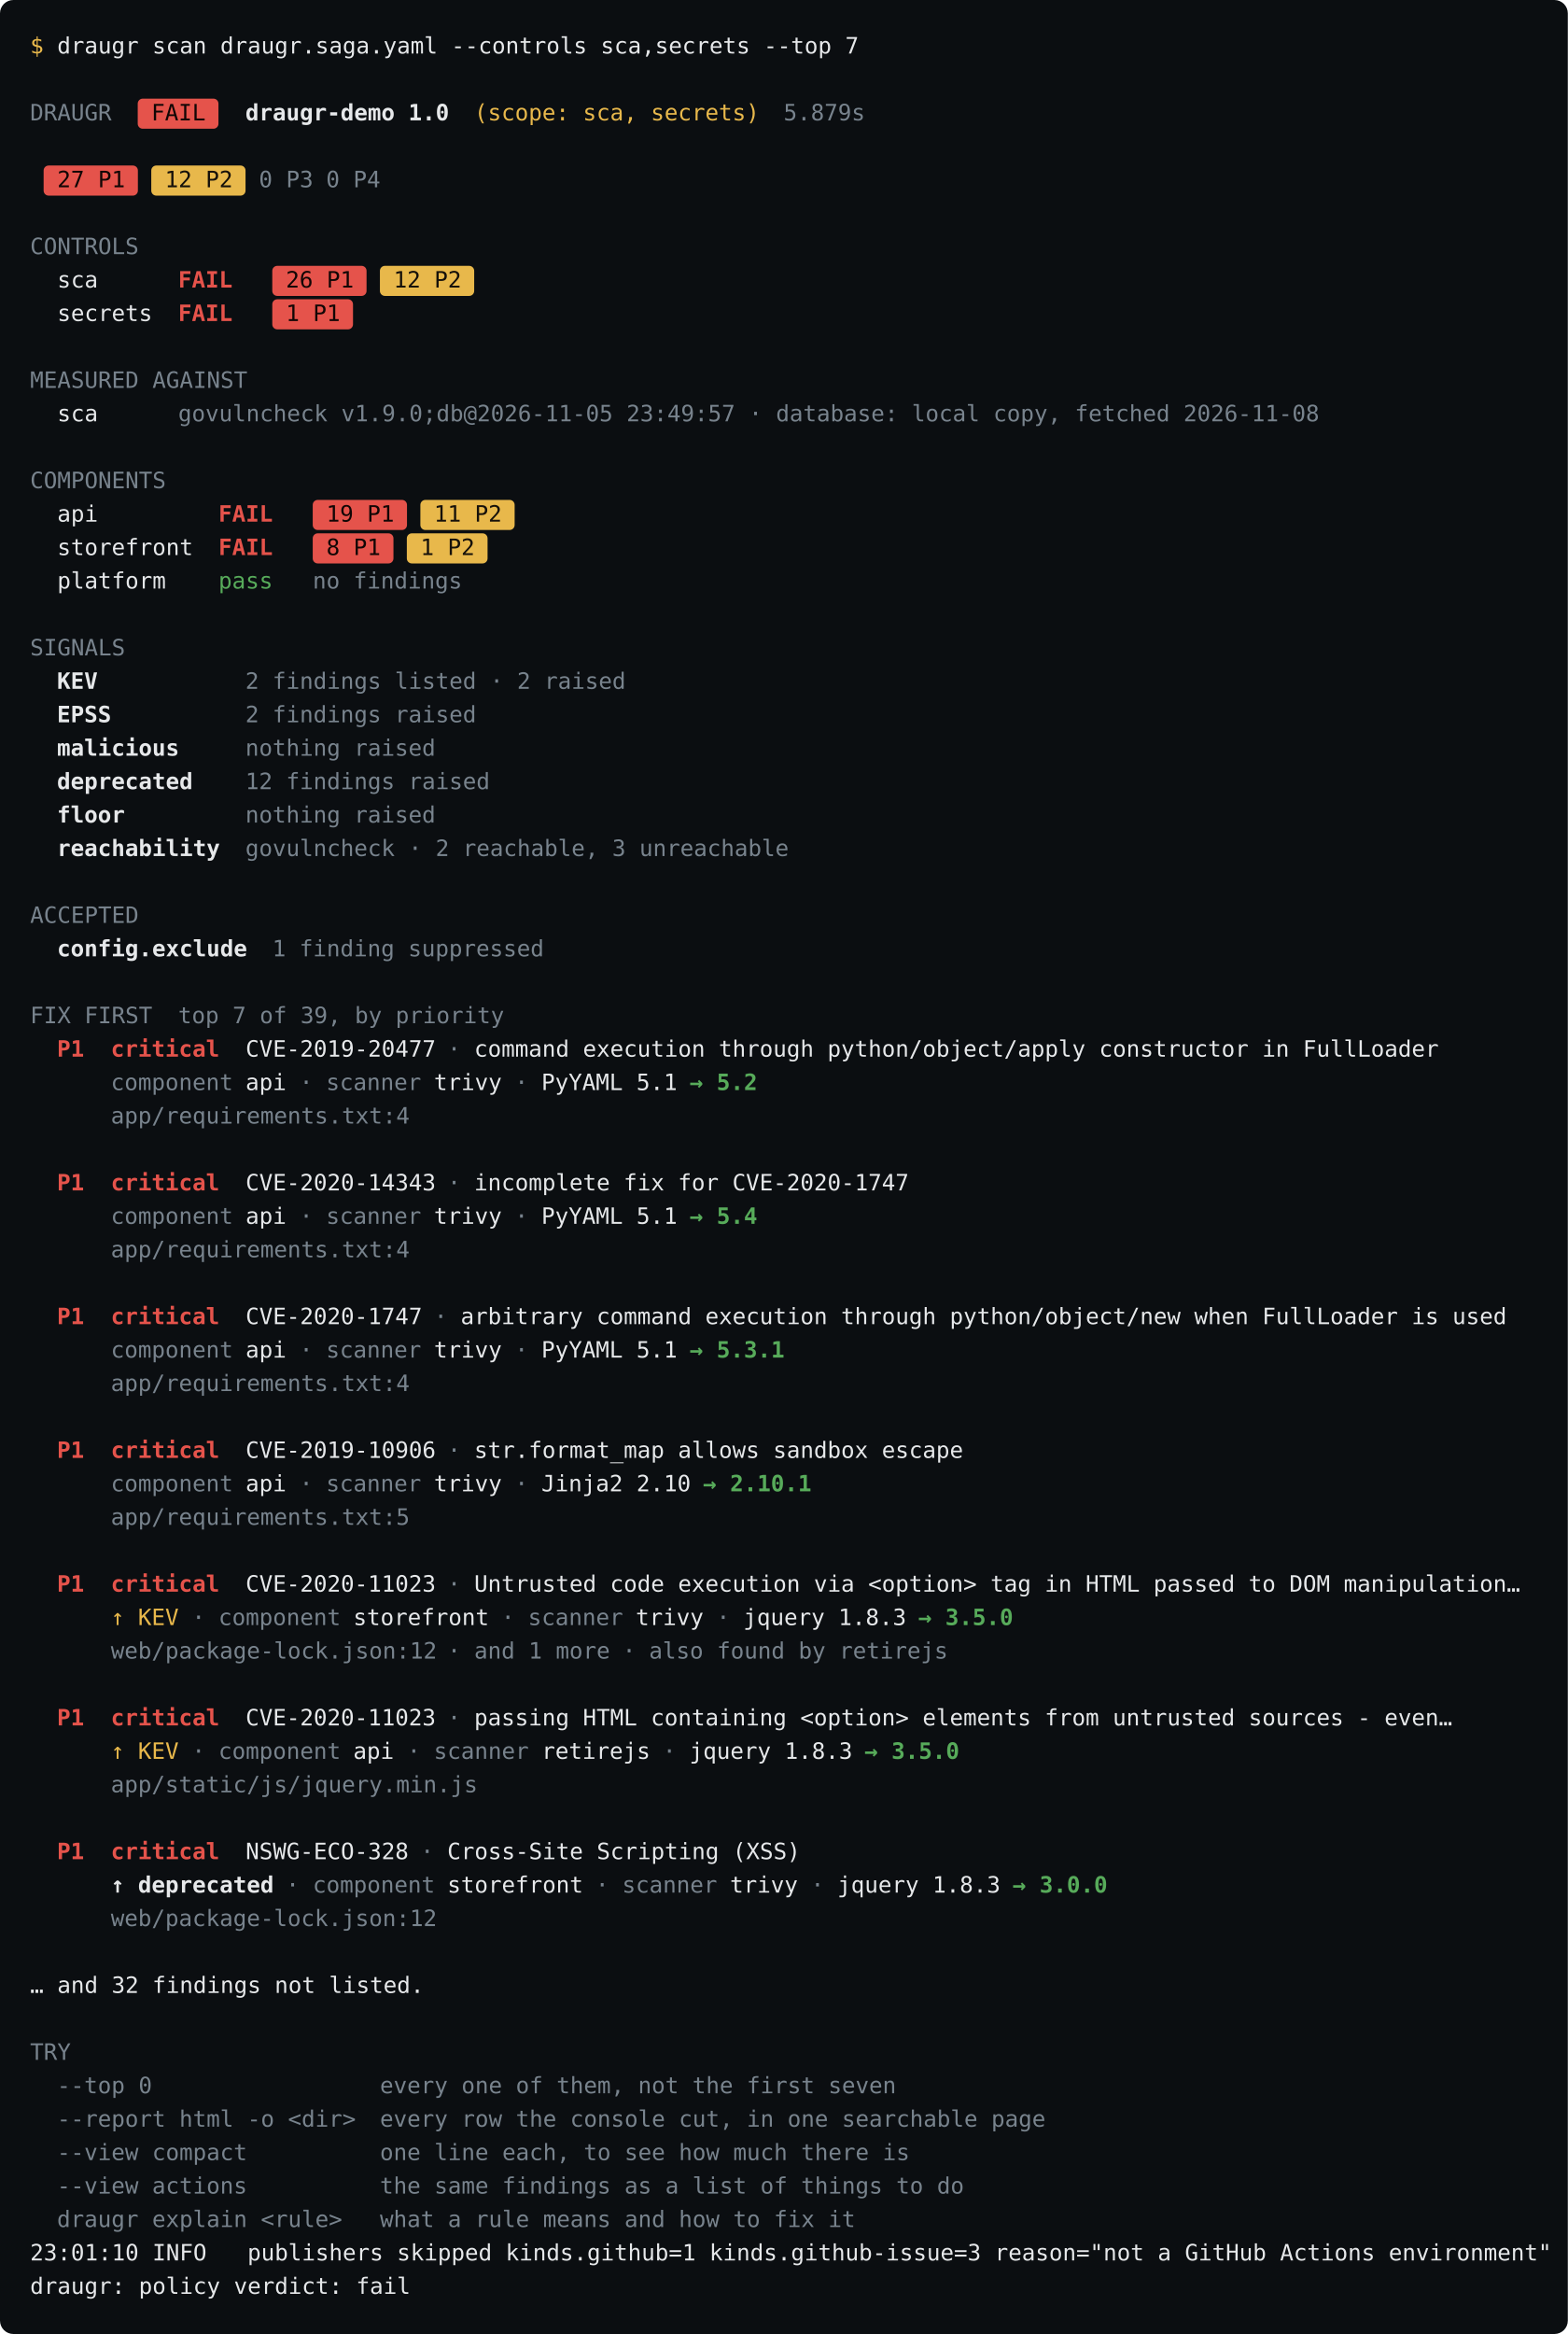
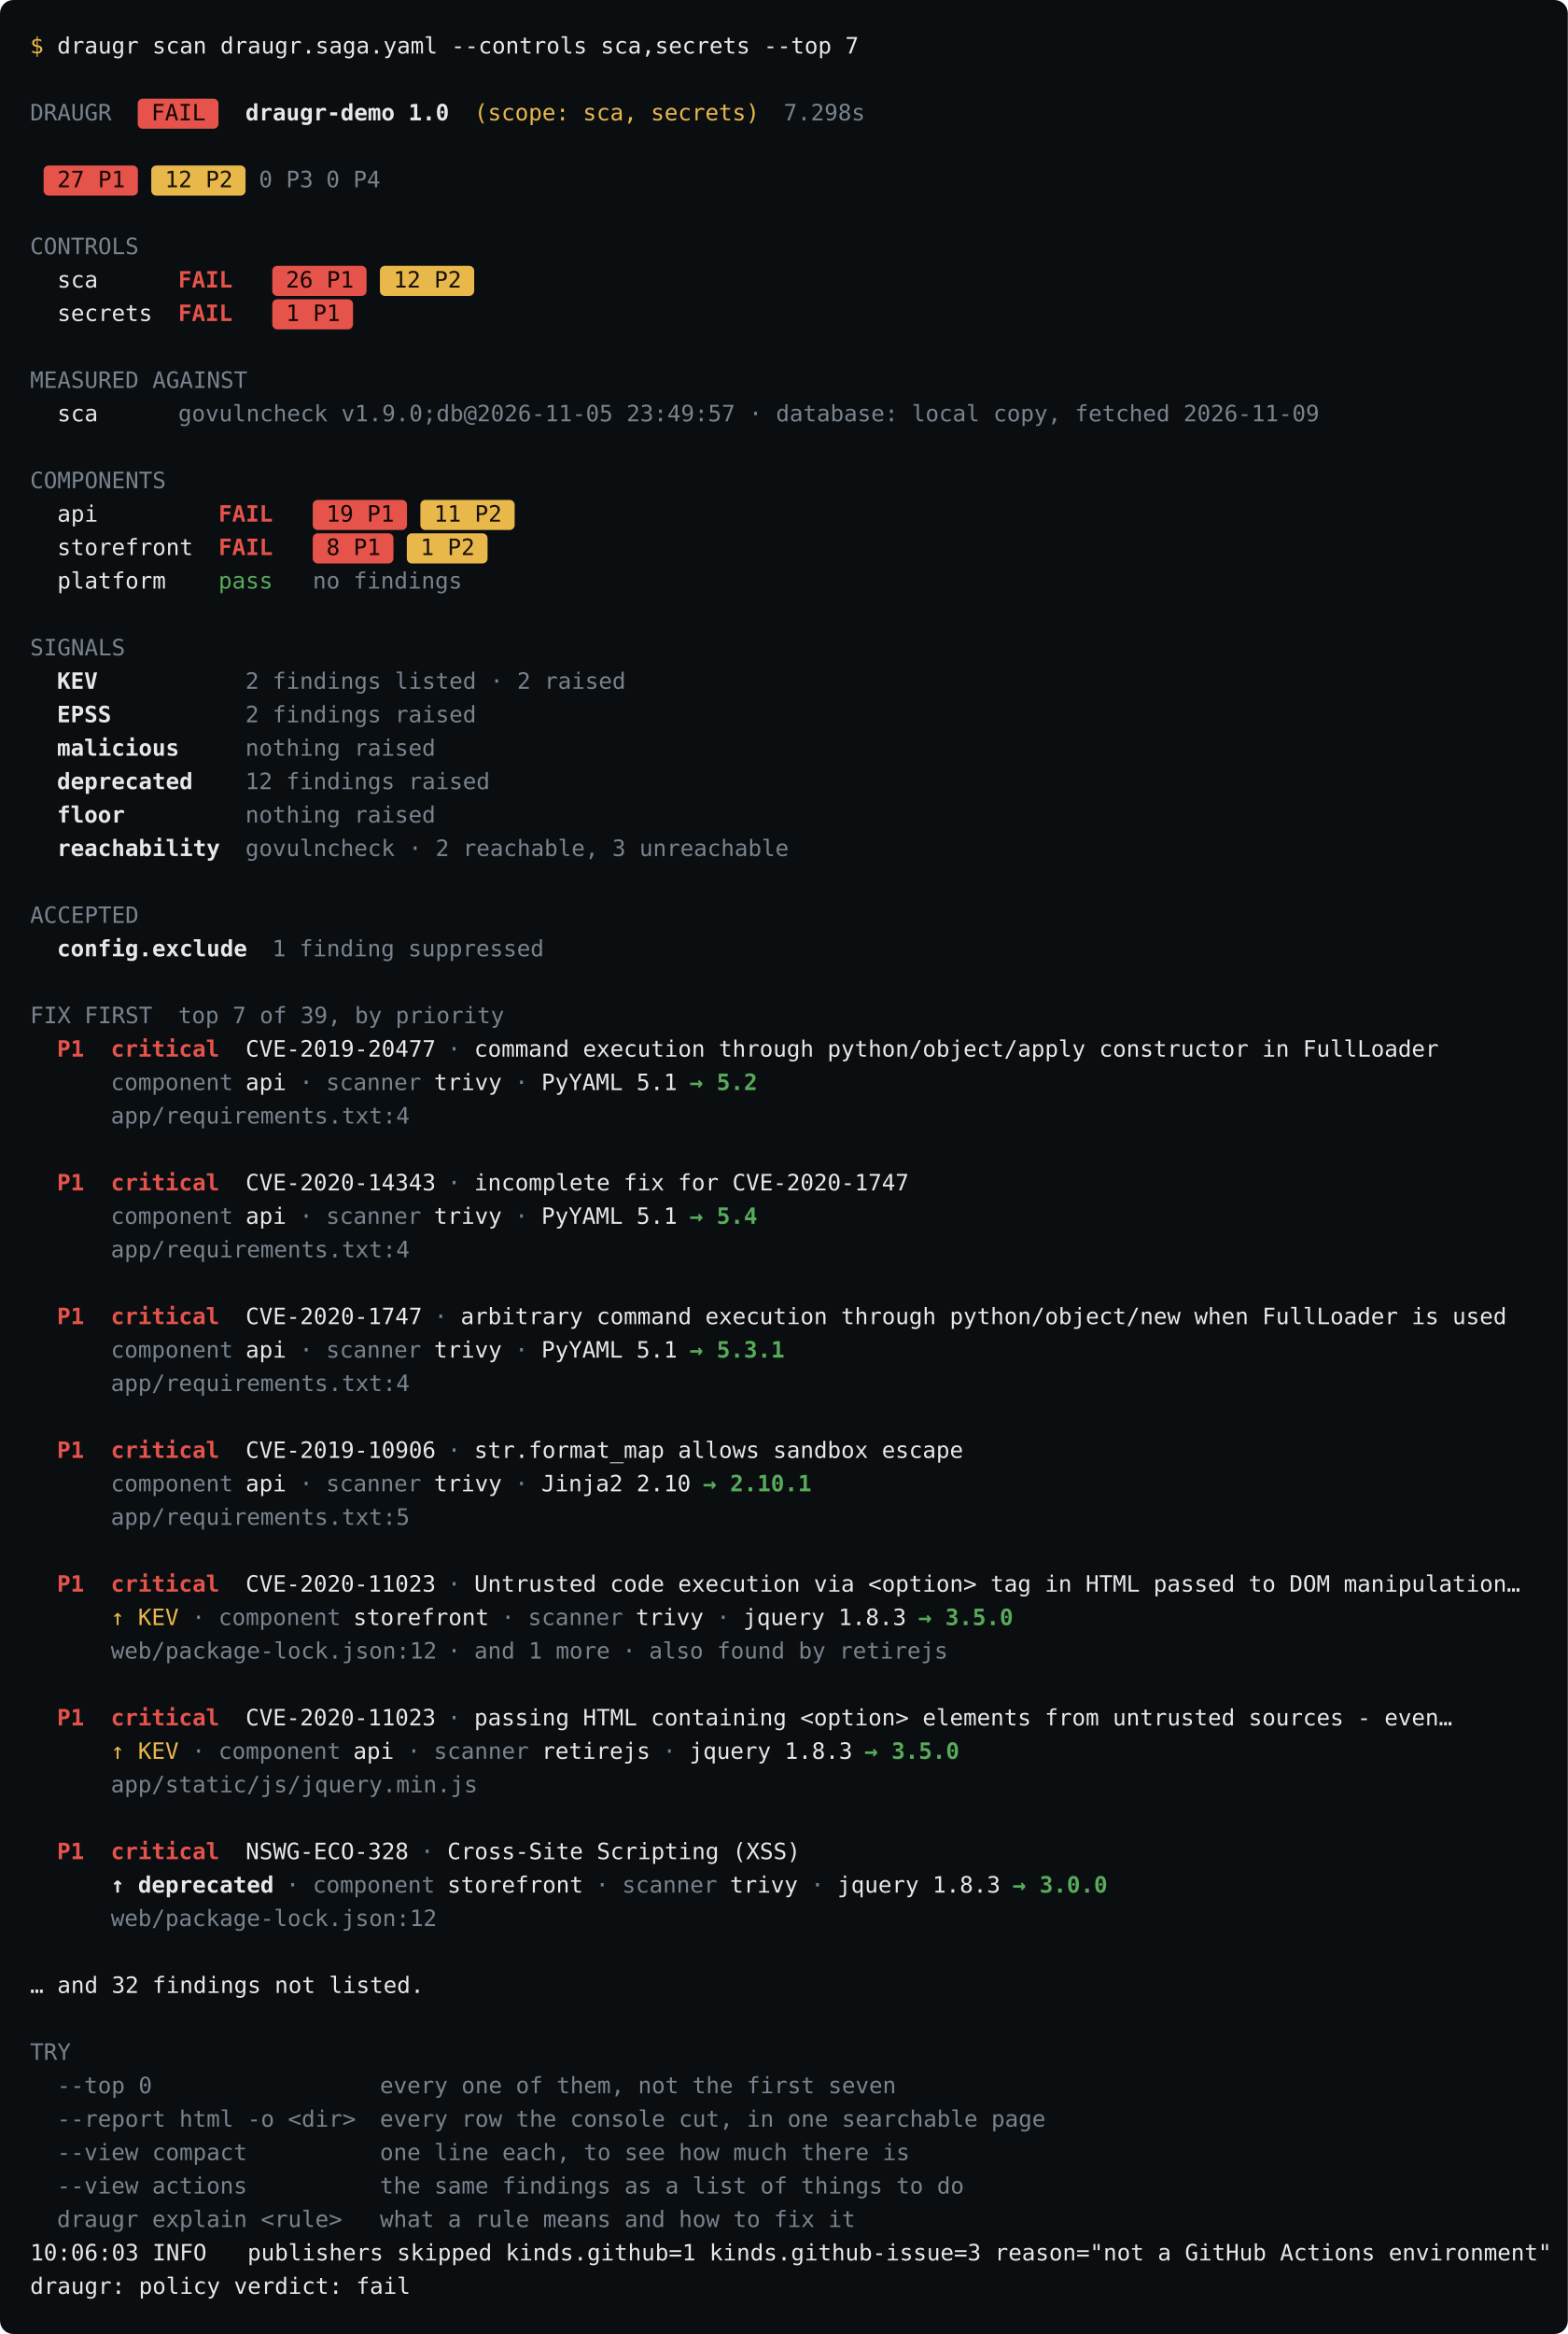
- <svg xmlns="http://www.w3.org/2000/svg" data-release="0.172.0" width="938" height="1396" viewBox="0 0 938 1396" font-family="&quot;JetBrains Mono&quot;,&quot;SFMono-Regular&quot;,ui-monospace,&quot;Menlo&quot;,&quot;DejaVu Sans Mono&quot;,monospace" font-size="13.5">
+ <svg xmlns="http://www.w3.org/2000/svg" data-release="0.173.0" width="938" height="1396" viewBox="0 0 938 1396" font-family="&quot;JetBrains Mono&quot;,&quot;SFMono-Regular&quot;,ui-monospace,&quot;Menlo&quot;,&quot;DejaVu Sans Mono&quot;,monospace" font-size="13.5">
  <rect width="100%" height="100%" rx="8" fill="#0b0e11" />
  <text x="18.0" y="32.0" fill="rgb(232,184,75)" xml:space="preserve">$</text>
  <text x="26.1" y="32.0" fill="#e6e8ea" xml:space="preserve"> draugr scan draugr.saga.yaml --controls sca,secrets --top 7</text>
  <text x="18.0" y="72.0" fill="rgb(120,131,141)" xml:space="preserve">DRAUGR</text>
  <rect x="82.4" y="59.0" width="48.3" height="18.0" rx="3" fill="rgb(229,83,75)" />
  <text x="82.4" y="72.0" fill="rgb(18,6,5)" xml:space="preserve"> FAIL </text>
  <text x="146.8" y="72.0" fill="#e6e8ea" font-weight="600" xml:space="preserve">draugr-demo 1.0</text>
  <text x="283.7" y="72.0" fill="rgb(232,184,75)" xml:space="preserve">(scope: sca, secrets)</text>
-   <text x="468.8" y="72.0" fill="rgb(120,131,141)" xml:space="preserve">5.879s</text>
+   <text x="468.8" y="72.0" fill="rgb(120,131,141)" xml:space="preserve">7.298s</text>
  <rect x="26.1" y="99.0" width="56.4" height="18.0" rx="3" fill="rgb(229,83,75)" />
  <text x="26.1" y="112.0" fill="rgb(18,6,5)" xml:space="preserve"> 27 P1 </text>
  <rect x="90.5" y="99.0" width="56.4" height="18.0" rx="3" fill="rgb(232,184,75)" />
  <text x="90.5" y="112.0" fill="rgb(22,17,10)" xml:space="preserve"> 12 P2 </text>
  <text x="154.9" y="112.0" fill="rgb(120,131,141)" xml:space="preserve">0 P3</text>
  <text x="195.1" y="112.0" fill="rgb(120,131,141)" xml:space="preserve">0 P4</text>
  <text x="18.0" y="152.0" fill="rgb(120,131,141)" xml:space="preserve">CONTROLS</text>
  <text x="18.0" y="172.0" fill="#e6e8ea" xml:space="preserve">  sca      </text>
  <text x="106.6" y="172.0" fill="rgb(229,83,75)" font-weight="600" xml:space="preserve">FAIL </text>
  <rect x="162.9" y="159.0" width="56.4" height="18.0" rx="3" fill="rgb(229,83,75)" />
  <text x="162.9" y="172.0" fill="rgb(18,6,5)" xml:space="preserve"> 26 P1 </text>
  <rect x="227.3" y="159.0" width="56.4" height="18.0" rx="3" fill="rgb(232,184,75)" />
  <text x="227.3" y="172.0" fill="rgb(22,17,10)" xml:space="preserve"> 12 P2 </text>
  <text x="18.0" y="192.0" fill="#e6e8ea" xml:space="preserve">  secrets  </text>
  <text x="106.6" y="192.0" fill="rgb(229,83,75)" font-weight="600" xml:space="preserve">FAIL </text>
  <rect x="162.9" y="179.0" width="48.3" height="18.0" rx="3" fill="rgb(229,83,75)" />
  <text x="162.9" y="192.0" fill="rgb(18,6,5)" xml:space="preserve"> 1 P1 </text>
  <text x="18.0" y="232.0" fill="rgb(120,131,141)" xml:space="preserve">MEASURED AGAINST</text>
  <text x="18.0" y="252.0" fill="#e6e8ea" xml:space="preserve">  sca      </text>
-   <text x="106.6" y="252.0" fill="rgb(120,131,141)" xml:space="preserve">govulncheck v1.9.0;db@2026-11-05 23:49:57 · database: local copy, fetched 2026-11-08</text>
+   <text x="106.6" y="252.0" fill="rgb(120,131,141)" xml:space="preserve">govulncheck v1.9.0;db@2026-11-05 23:49:57 · database: local copy, fetched 2026-11-09</text>
  <text x="18.0" y="292.0" fill="rgb(120,131,141)" xml:space="preserve">COMPONENTS</text>
  <text x="18.0" y="312.0" fill="#e6e8ea" xml:space="preserve">  api         </text>
  <text x="130.7" y="312.0" fill="rgb(229,83,75)" font-weight="600" xml:space="preserve">FAIL </text>
  <rect x="187.1" y="299.0" width="56.4" height="18.0" rx="3" fill="rgb(229,83,75)" />
  <text x="187.1" y="312.0" fill="rgb(18,6,5)" xml:space="preserve"> 19 P1 </text>
  <rect x="251.5" y="299.0" width="56.4" height="18.0" rx="3" fill="rgb(232,184,75)" />
  <text x="251.5" y="312.0" fill="rgb(22,17,10)" xml:space="preserve"> 11 P2 </text>
  <text x="18.0" y="332.0" fill="#e6e8ea" xml:space="preserve">  storefront  </text>
  <text x="130.7" y="332.0" fill="rgb(229,83,75)" font-weight="600" xml:space="preserve">FAIL </text>
  <rect x="187.1" y="319.0" width="48.3" height="18.0" rx="3" fill="rgb(229,83,75)" />
  <text x="187.1" y="332.0" fill="rgb(18,6,5)" xml:space="preserve"> 8 P1 </text>
  <rect x="243.4" y="319.0" width="48.3" height="18.0" rx="3" fill="rgb(232,184,75)" />
  <text x="243.4" y="332.0" fill="rgb(22,17,10)" xml:space="preserve"> 1 P2 </text>
  <text x="18.0" y="352.0" fill="#e6e8ea" xml:space="preserve">  platform    </text>
  <text x="130.7" y="352.0" fill="rgb(87,171,90)" xml:space="preserve">pass </text>
  <text x="187.1" y="352.0" fill="rgb(120,131,141)" xml:space="preserve">no findings</text>
  <text x="18.0" y="392.0" fill="rgb(120,131,141)" xml:space="preserve">SIGNALS</text>
  <text x="34.1" y="412.0" fill="#e6e8ea" font-weight="600" xml:space="preserve">KEV</text>
  <text x="146.8" y="412.0" fill="rgb(120,131,141)" xml:space="preserve">2 findings listed · 2 raised</text>
  <text x="34.1" y="432.0" fill="#e6e8ea" font-weight="600" xml:space="preserve">EPSS</text>
  <text x="146.8" y="432.0" fill="rgb(120,131,141)" xml:space="preserve">2 findings raised</text>
  <text x="34.1" y="452.0" fill="#e6e8ea" font-weight="600" xml:space="preserve">malicious</text>
  <text x="146.8" y="452.0" fill="rgb(120,131,141)" xml:space="preserve">nothing raised</text>
  <text x="34.1" y="472.0" fill="#e6e8ea" font-weight="600" xml:space="preserve">deprecated</text>
  <text x="146.8" y="472.0" fill="rgb(120,131,141)" xml:space="preserve">12 findings raised</text>
  <text x="34.1" y="492.0" fill="#e6e8ea" font-weight="600" xml:space="preserve">floor</text>
  <text x="146.8" y="492.0" fill="rgb(120,131,141)" xml:space="preserve">nothing raised</text>
  <text x="34.1" y="512.0" fill="#e6e8ea" font-weight="600" xml:space="preserve">reachability</text>
  <text x="146.8" y="512.0" fill="rgb(120,131,141)" xml:space="preserve">govulncheck · 2 reachable, 3 unreachable</text>
  <text x="18.0" y="552.0" fill="rgb(120,131,141)" xml:space="preserve">ACCEPTED</text>
  <text x="34.1" y="572.0" fill="#e6e8ea" font-weight="600" xml:space="preserve">config.exclude</text>
  <text x="162.9" y="572.0" fill="rgb(120,131,141)" xml:space="preserve">1 finding suppressed</text>
  <text x="18.0" y="612.0" fill="rgb(120,131,141)" xml:space="preserve">FIX FIRST</text>
  <text x="106.6" y="612.0" fill="rgb(120,131,141)" xml:space="preserve">top 7 of 39, by priority</text>
  <text x="34.1" y="632.0" fill="rgb(229,83,75)" font-weight="600" xml:space="preserve">P1</text>
  <text x="66.3" y="632.0" fill="rgb(229,83,75)" font-weight="600" xml:space="preserve">critical</text>
  <text x="130.7" y="632.0" fill="#e6e8ea" xml:space="preserve">  CVE-2019-20477</text>
  <text x="259.5" y="632.0" fill="rgb(120,131,141)" xml:space="preserve"> · </text>
  <text x="283.7" y="632.0" fill="#e6e8ea" xml:space="preserve">command execution through python/object/apply constructor in FullLoader</text>
  <text x="66.3" y="652.0" fill="rgb(120,131,141)" xml:space="preserve">component</text>
  <text x="138.8" y="652.0" fill="#e6e8ea" xml:space="preserve"> api</text>
  <text x="171.0" y="652.0" fill="rgb(120,131,141)" xml:space="preserve"> · </text>
  <text x="195.1" y="652.0" fill="rgb(120,131,141)" xml:space="preserve">scanner</text>
  <text x="251.5" y="652.0" fill="#e6e8ea" xml:space="preserve"> trivy</text>
  <text x="299.8" y="652.0" fill="rgb(120,131,141)" xml:space="preserve"> · </text>
  <text x="323.9" y="652.0" fill="#e6e8ea" xml:space="preserve">PyYAML 5.1 </text>
  <text x="412.5" y="652.0" fill="rgb(87,171,90)" font-weight="600" xml:space="preserve">→ 5.2</text>
  <text x="66.3" y="672.0" fill="rgb(120,131,141)" xml:space="preserve">app/requirements.txt:4</text>
  <text x="34.1" y="712.0" fill="rgb(229,83,75)" font-weight="600" xml:space="preserve">P1</text>
  <text x="66.3" y="712.0" fill="rgb(229,83,75)" font-weight="600" xml:space="preserve">critical</text>
  <text x="130.7" y="712.0" fill="#e6e8ea" xml:space="preserve">  CVE-2020-14343</text>
  <text x="259.5" y="712.0" fill="rgb(120,131,141)" xml:space="preserve"> · </text>
  <text x="283.7" y="712.0" fill="#e6e8ea" xml:space="preserve">incomplete fix for CVE-2020-1747</text>
  <text x="66.3" y="732.0" fill="rgb(120,131,141)" xml:space="preserve">component</text>
  <text x="138.8" y="732.0" fill="#e6e8ea" xml:space="preserve"> api</text>
  <text x="171.0" y="732.0" fill="rgb(120,131,141)" xml:space="preserve"> · </text>
  <text x="195.1" y="732.0" fill="rgb(120,131,141)" xml:space="preserve">scanner</text>
  <text x="251.5" y="732.0" fill="#e6e8ea" xml:space="preserve"> trivy</text>
  <text x="299.8" y="732.0" fill="rgb(120,131,141)" xml:space="preserve"> · </text>
  <text x="323.9" y="732.0" fill="#e6e8ea" xml:space="preserve">PyYAML 5.1 </text>
  <text x="412.5" y="732.0" fill="rgb(87,171,90)" font-weight="600" xml:space="preserve">→ 5.4</text>
  <text x="66.3" y="752.0" fill="rgb(120,131,141)" xml:space="preserve">app/requirements.txt:4</text>
  <text x="34.1" y="792.0" fill="rgb(229,83,75)" font-weight="600" xml:space="preserve">P1</text>
  <text x="66.3" y="792.0" fill="rgb(229,83,75)" font-weight="600" xml:space="preserve">critical</text>
  <text x="130.7" y="792.0" fill="#e6e8ea" xml:space="preserve">  CVE-2020-1747</text>
  <text x="251.5" y="792.0" fill="rgb(120,131,141)" xml:space="preserve"> · </text>
  <text x="275.6" y="792.0" fill="#e6e8ea" xml:space="preserve">arbitrary command execution through python/object/new when FullLoader is used</text>
  <text x="66.3" y="812.0" fill="rgb(120,131,141)" xml:space="preserve">component</text>
  <text x="138.8" y="812.0" fill="#e6e8ea" xml:space="preserve"> api</text>
  <text x="171.0" y="812.0" fill="rgb(120,131,141)" xml:space="preserve"> · </text>
  <text x="195.1" y="812.0" fill="rgb(120,131,141)" xml:space="preserve">scanner</text>
  <text x="251.5" y="812.0" fill="#e6e8ea" xml:space="preserve"> trivy</text>
  <text x="299.8" y="812.0" fill="rgb(120,131,141)" xml:space="preserve"> · </text>
  <text x="323.9" y="812.0" fill="#e6e8ea" xml:space="preserve">PyYAML 5.1 </text>
  <text x="412.5" y="812.0" fill="rgb(87,171,90)" font-weight="600" xml:space="preserve">→ 5.3.1</text>
  <text x="66.3" y="832.0" fill="rgb(120,131,141)" xml:space="preserve">app/requirements.txt:4</text>
  <text x="34.1" y="872.0" fill="rgb(229,83,75)" font-weight="600" xml:space="preserve">P1</text>
  <text x="66.3" y="872.0" fill="rgb(229,83,75)" font-weight="600" xml:space="preserve">critical</text>
  <text x="130.7" y="872.0" fill="#e6e8ea" xml:space="preserve">  CVE-2019-10906</text>
  <text x="259.5" y="872.0" fill="rgb(120,131,141)" xml:space="preserve"> · </text>
  <text x="283.7" y="872.0" fill="#e6e8ea" xml:space="preserve">str.format_map allows sandbox escape</text>
  <text x="66.3" y="892.0" fill="rgb(120,131,141)" xml:space="preserve">component</text>
  <text x="138.8" y="892.0" fill="#e6e8ea" xml:space="preserve"> api</text>
  <text x="171.0" y="892.0" fill="rgb(120,131,141)" xml:space="preserve"> · </text>
  <text x="195.1" y="892.0" fill="rgb(120,131,141)" xml:space="preserve">scanner</text>
  <text x="251.5" y="892.0" fill="#e6e8ea" xml:space="preserve"> trivy</text>
  <text x="299.8" y="892.0" fill="rgb(120,131,141)" xml:space="preserve"> · </text>
  <text x="323.9" y="892.0" fill="#e6e8ea" xml:space="preserve">Jinja2 2.10 </text>
  <text x="420.5" y="892.0" fill="rgb(87,171,90)" font-weight="600" xml:space="preserve">→ 2.10.1</text>
  <text x="66.3" y="912.0" fill="rgb(120,131,141)" xml:space="preserve">app/requirements.txt:5</text>
  <text x="34.1" y="952.0" fill="rgb(229,83,75)" font-weight="600" xml:space="preserve">P1</text>
  <text x="66.3" y="952.0" fill="rgb(229,83,75)" font-weight="600" xml:space="preserve">critical</text>
  <text x="130.7" y="952.0" fill="#e6e8ea" xml:space="preserve">  CVE-2020-11023</text>
  <text x="259.5" y="952.0" fill="rgb(120,131,141)" xml:space="preserve"> · </text>
  <text x="283.7" y="952.0" fill="#e6e8ea" xml:space="preserve">Untrusted code execution via &lt;option&gt; tag in HTML passed to DOM manipulation…</text>
  <text x="66.3" y="972.0" fill="rgb(232,184,75)" xml:space="preserve">↑ KEV</text>
  <text x="106.6" y="972.0" fill="rgb(120,131,141)" xml:space="preserve"> · </text>
  <text x="130.7" y="972.0" fill="rgb(120,131,141)" xml:space="preserve">component</text>
  <text x="203.2" y="972.0" fill="#e6e8ea" xml:space="preserve"> storefront</text>
  <text x="291.7" y="972.0" fill="rgb(120,131,141)" xml:space="preserve"> · </text>
  <text x="315.9" y="972.0" fill="rgb(120,131,141)" xml:space="preserve">scanner</text>
  <text x="372.2" y="972.0" fill="#e6e8ea" xml:space="preserve"> trivy</text>
  <text x="420.5" y="972.0" fill="rgb(120,131,141)" xml:space="preserve"> · </text>
  <text x="444.7" y="972.0" fill="#e6e8ea" xml:space="preserve">jquery 1.8.3 </text>
  <text x="549.3" y="972.0" fill="rgb(87,171,90)" font-weight="600" xml:space="preserve">→ 3.5.0</text>
  <text x="66.3" y="992.0" fill="rgb(120,131,141)" xml:space="preserve">web/package-lock.json:12</text>
  <text x="259.5" y="992.0" fill="rgb(120,131,141)" xml:space="preserve"> · </text>
  <text x="283.7" y="992.0" fill="rgb(120,131,141)" xml:space="preserve">and 1 more</text>
  <text x="364.2" y="992.0" fill="rgb(120,131,141)" xml:space="preserve"> · </text>
  <text x="388.3" y="992.0" fill="rgb(120,131,141)" xml:space="preserve">also found by retirejs</text>
  <text x="34.1" y="1032.0" fill="rgb(229,83,75)" font-weight="600" xml:space="preserve">P1</text>
  <text x="66.3" y="1032.0" fill="rgb(229,83,75)" font-weight="600" xml:space="preserve">critical</text>
  <text x="130.7" y="1032.0" fill="#e6e8ea" xml:space="preserve">  CVE-2020-11023</text>
  <text x="259.5" y="1032.0" fill="rgb(120,131,141)" xml:space="preserve"> · </text>
  <text x="283.7" y="1032.0" fill="#e6e8ea" xml:space="preserve">passing HTML containing &lt;option&gt; elements from untrusted sources - even…</text>
  <text x="66.3" y="1052.0" fill="rgb(232,184,75)" xml:space="preserve">↑ KEV</text>
  <text x="106.6" y="1052.0" fill="rgb(120,131,141)" xml:space="preserve"> · </text>
  <text x="130.7" y="1052.0" fill="rgb(120,131,141)" xml:space="preserve">component</text>
  <text x="203.2" y="1052.0" fill="#e6e8ea" xml:space="preserve"> api</text>
  <text x="235.4" y="1052.0" fill="rgb(120,131,141)" xml:space="preserve"> · </text>
  <text x="259.5" y="1052.0" fill="rgb(120,131,141)" xml:space="preserve">scanner</text>
  <text x="315.9" y="1052.0" fill="#e6e8ea" xml:space="preserve"> retirejs</text>
  <text x="388.3" y="1052.0" fill="rgb(120,131,141)" xml:space="preserve"> · </text>
  <text x="412.5" y="1052.0" fill="#e6e8ea" xml:space="preserve">jquery 1.8.3 </text>
  <text x="517.1" y="1052.0" fill="rgb(87,171,90)" font-weight="600" xml:space="preserve">→ 3.5.0</text>
  <text x="66.3" y="1072.0" fill="rgb(120,131,141)" xml:space="preserve">app/static/js/jquery.min.js</text>
  <text x="34.1" y="1112.0" fill="rgb(229,83,75)" font-weight="600" xml:space="preserve">P1</text>
  <text x="66.3" y="1112.0" fill="rgb(229,83,75)" font-weight="600" xml:space="preserve">critical</text>
  <text x="130.7" y="1112.0" fill="#e6e8ea" xml:space="preserve">  NSWG-ECO-328</text>
  <text x="243.4" y="1112.0" fill="rgb(120,131,141)" xml:space="preserve"> · </text>
  <text x="267.6" y="1112.0" fill="#e6e8ea" xml:space="preserve">Cross-Site Scripting (XSS)</text>
  <text x="66.3" y="1132.0" fill="#e6e8ea" font-weight="600" xml:space="preserve">↑ deprecated</text>
  <text x="162.9" y="1132.0" fill="rgb(120,131,141)" xml:space="preserve"> · </text>
  <text x="187.1" y="1132.0" fill="rgb(120,131,141)" xml:space="preserve">component</text>
  <text x="259.5" y="1132.0" fill="#e6e8ea" xml:space="preserve"> storefront</text>
  <text x="348.1" y="1132.0" fill="rgb(120,131,141)" xml:space="preserve"> · </text>
  <text x="372.2" y="1132.0" fill="rgb(120,131,141)" xml:space="preserve">scanner</text>
  <text x="428.6" y="1132.0" fill="#e6e8ea" xml:space="preserve"> trivy</text>
  <text x="476.9" y="1132.0" fill="rgb(120,131,141)" xml:space="preserve"> · </text>
  <text x="501.0" y="1132.0" fill="#e6e8ea" xml:space="preserve">jquery 1.8.3 </text>
  <text x="605.7" y="1132.0" fill="rgb(87,171,90)" font-weight="600" xml:space="preserve">→ 3.0.0</text>
  <text x="66.3" y="1152.0" fill="rgb(120,131,141)" xml:space="preserve">web/package-lock.json:12</text>
  <text x="18.0" y="1192.0" fill="#e6e8ea" xml:space="preserve">… and 32 findings not listed.</text>
  <text x="18.0" y="1232.0" fill="rgb(120,131,141)" xml:space="preserve">TRY</text>
  <text x="34.1" y="1252.0" fill="rgb(120,131,141)" xml:space="preserve">--top 0</text>
  <text x="227.3" y="1252.0" fill="rgb(120,131,141)" xml:space="preserve">every one of them, not the first seven</text>
  <text x="34.1" y="1272.0" fill="rgb(120,131,141)" xml:space="preserve">--report html -o &lt;dir&gt;</text>
  <text x="227.3" y="1272.0" fill="rgb(120,131,141)" xml:space="preserve">every row the console cut, in one searchable page</text>
  <text x="34.1" y="1292.0" fill="rgb(120,131,141)" xml:space="preserve">--view compact</text>
  <text x="227.3" y="1292.0" fill="rgb(120,131,141)" xml:space="preserve">one line each, to see how much there is</text>
  <text x="34.1" y="1312.0" fill="rgb(120,131,141)" xml:space="preserve">--view actions</text>
  <text x="227.3" y="1312.0" fill="rgb(120,131,141)" xml:space="preserve">the same findings as a list of things to do</text>
  <text x="34.1" y="1332.0" fill="rgb(120,131,141)" xml:space="preserve">draugr explain &lt;rule&gt;</text>
  <text x="227.3" y="1332.0" fill="rgb(120,131,141)" xml:space="preserve">what a rule means and how to fix it</text>
-   <text x="18.0" y="1352.0" fill="#e6e8ea" xml:space="preserve">23:01:10 INFO   publishers skipped kinds.github=1 kinds.github-issue=3 reason="not a GitHub Actions environment"</text>
+   <text x="18.0" y="1352.0" fill="#e6e8ea" xml:space="preserve">10:06:03 INFO   publishers skipped kinds.github=1 kinds.github-issue=3 reason="not a GitHub Actions environment"</text>
  <text x="18.0" y="1372.0" fill="#e6e8ea" xml:space="preserve">draugr: policy verdict: fail</text>
</svg>
